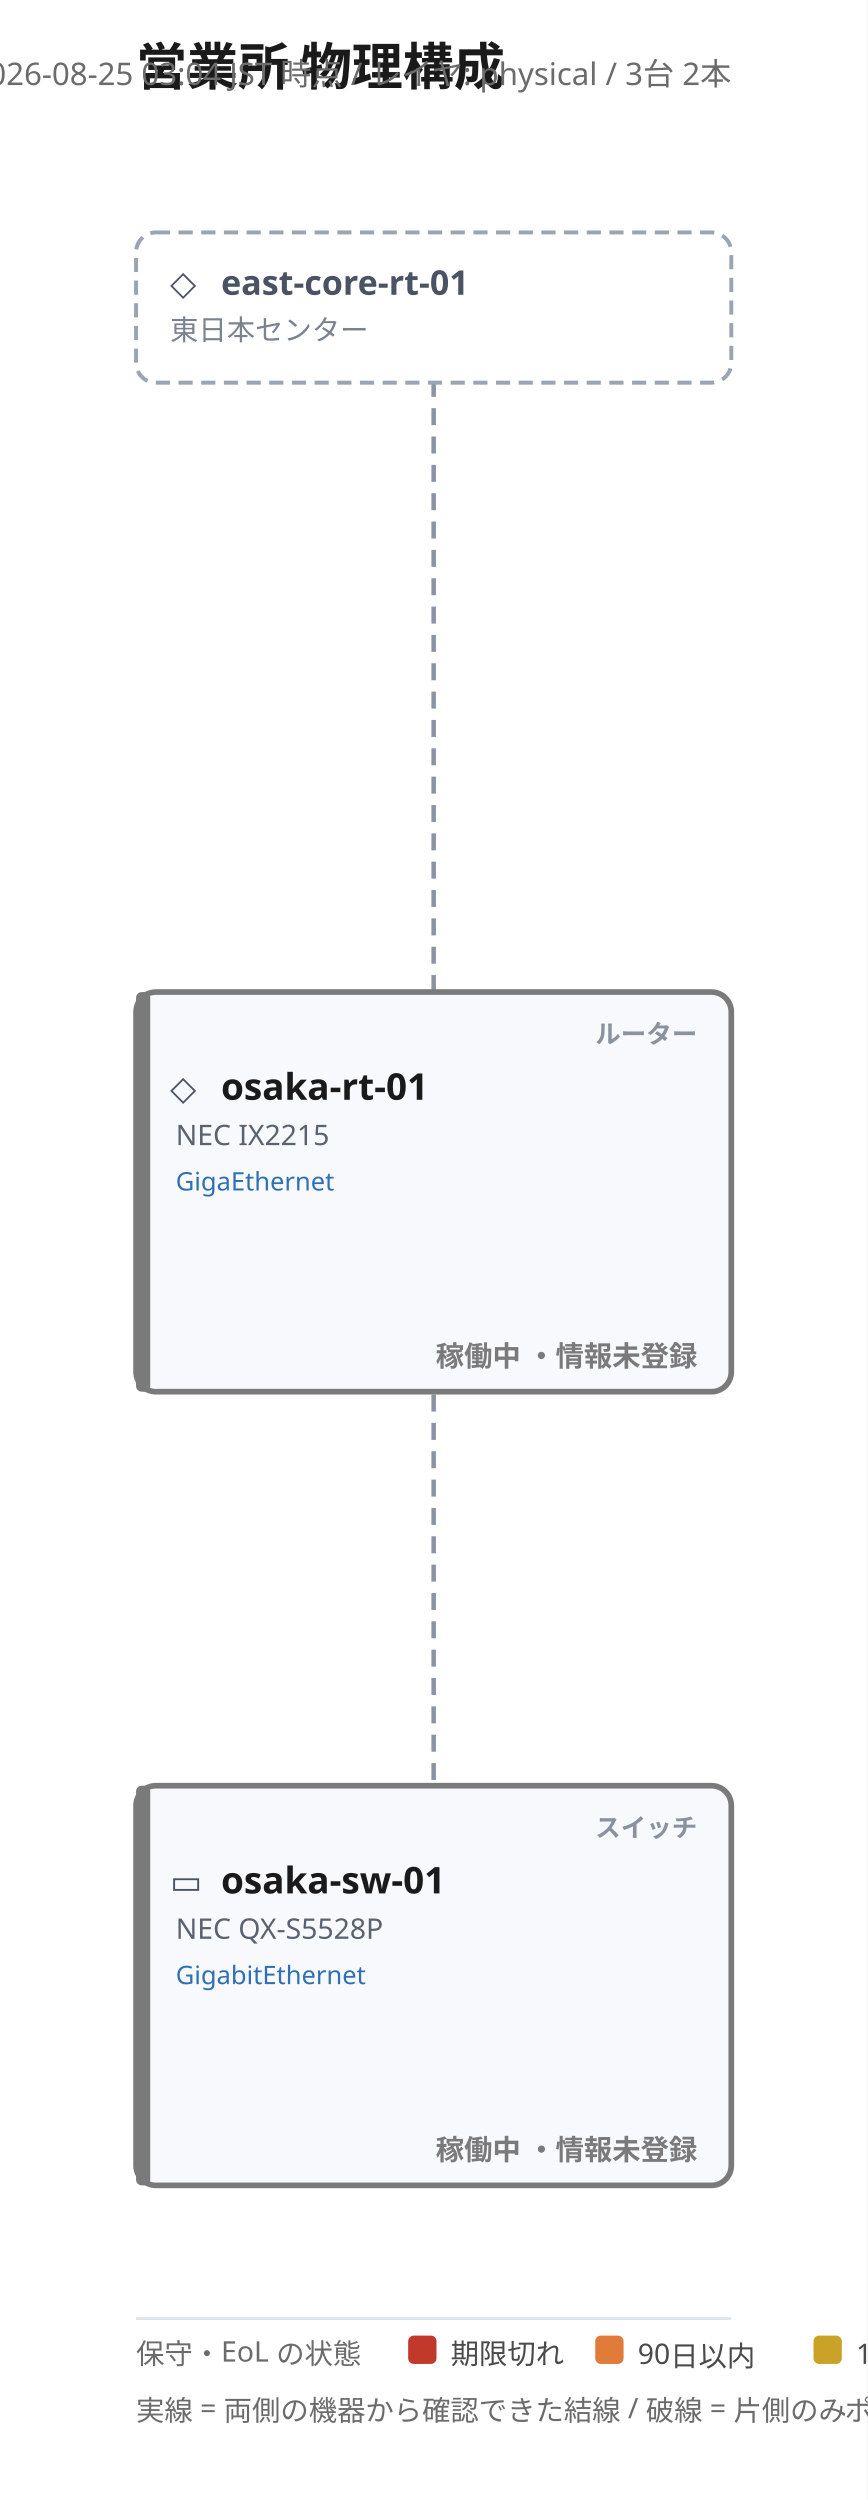
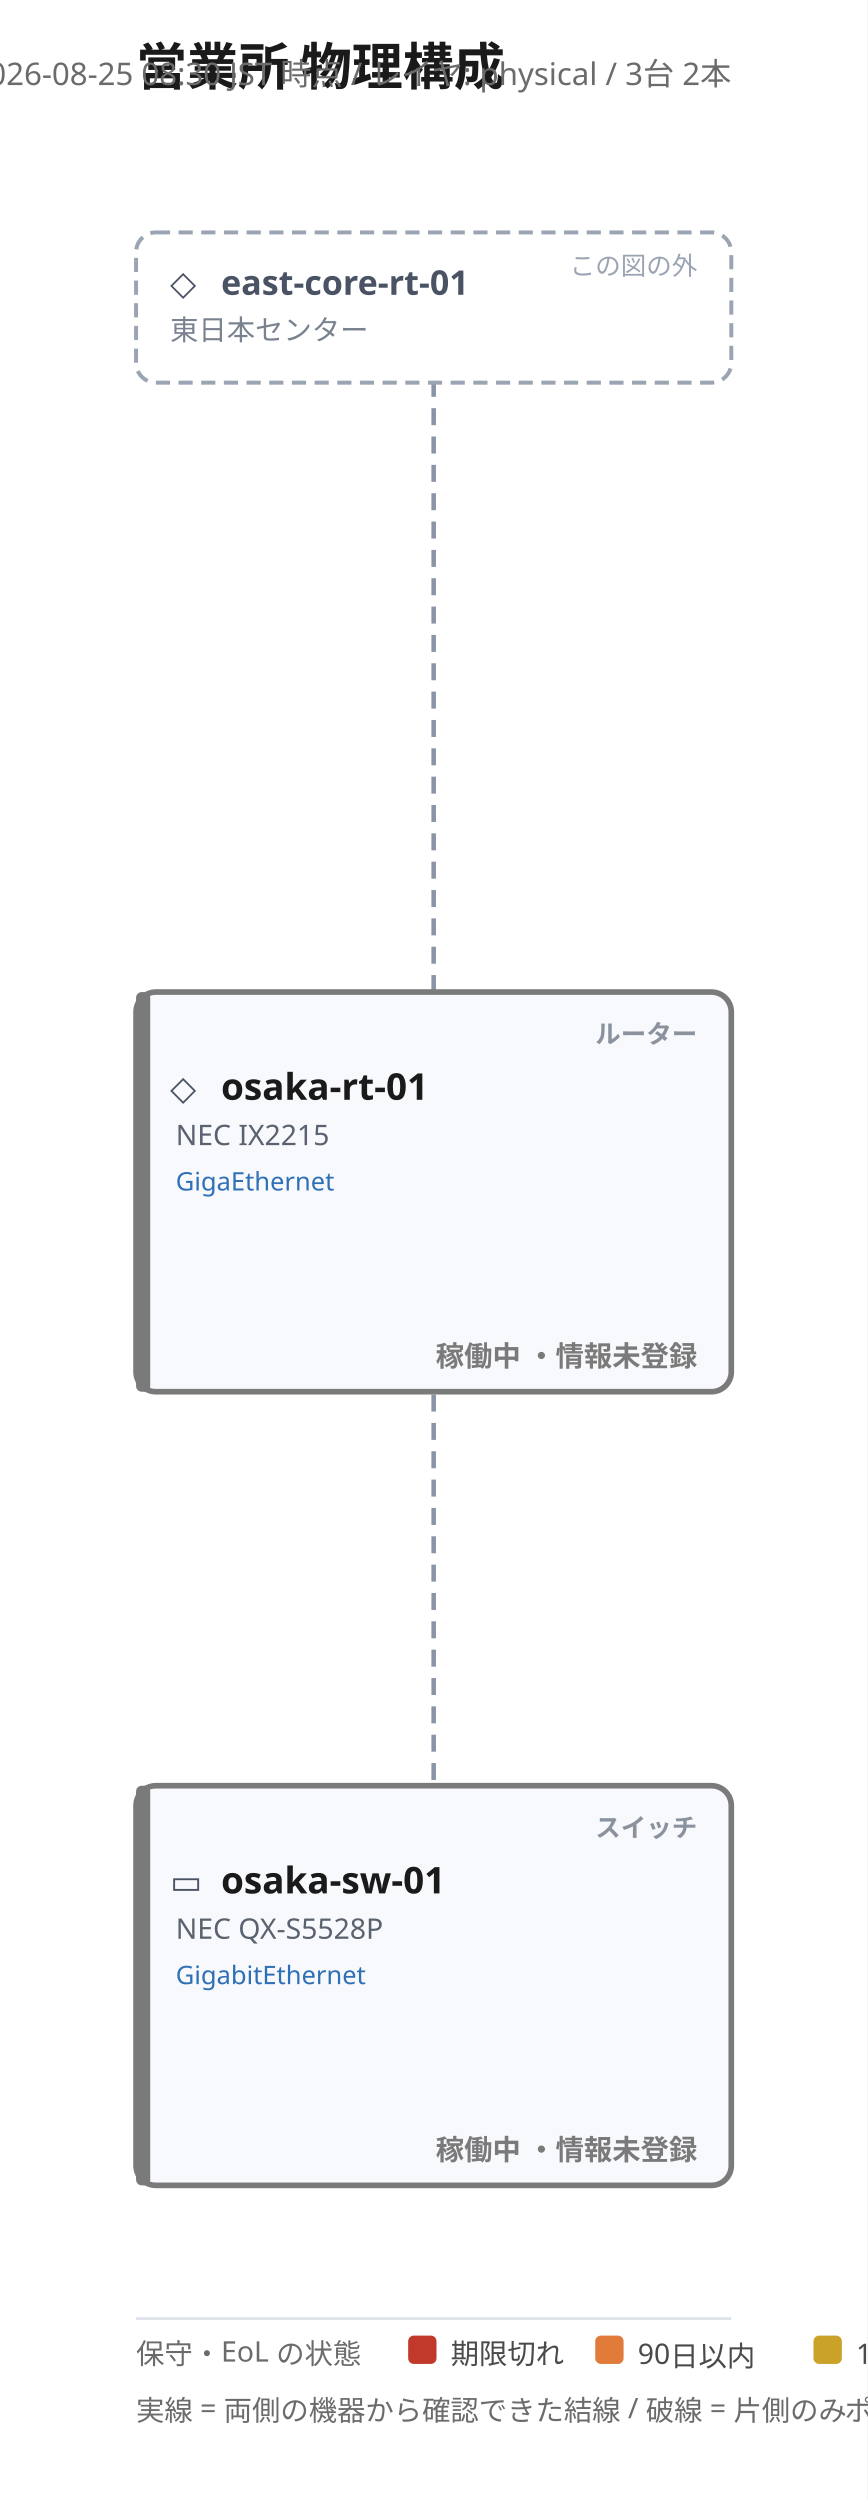
<svg xmlns="http://www.w3.org/2000/svg" width="306" height="882" viewBox="0 0 306 882" font-family="'Yu Gothic', 'Hiragino Kaku Gothic ProN', Meiryo, 'Noto Sans JP', sans-serif">
  <rect width="100%" height="100%" fill="#ffffff" />
  <text x="48" y="30" font-size="18" font-weight="700" fill="#1a1a1a">営業所 物理構成</text>
-   <text x="258" y="30" font-size="11" fill="#6b6b6b" text-anchor="end">2026-08-25 03:04 JST 時点 / レイヤ: physical / 3台 2本</text>
+   <text x="258" y="30" font-size="11" fill="#6b6b6b" text-anchor="end">2026-08-25 08:30 JST 時点 / レイヤ: physical / 3台 2本</text>
  <polyline points="153,350 153,135" fill="none" stroke="#8a94a6" stroke-width="1.6" stroke-dasharray="6 4" />
  <text class="port-label" x="164.0" y="333.5" font-size="10" fill="#2f6fb5" text-anchor="middle" paint-order="stroke" stroke="#ffffff" stroke-width="3" />
  <text class="port-label" x="142.0" y="146.0" font-size="10" fill="#2f6fb5" text-anchor="middle" paint-order="stroke" stroke="#ffffff" stroke-width="3" />
  <polyline points="153,492 153,630" fill="none" stroke="#8a94a6" stroke-width="1.6" stroke-dasharray="6 4" />
  <text class="port-label" x="142.0" y="502.5" font-size="10" fill="#2f6fb5" text-anchor="middle" paint-order="stroke" stroke="#ffffff" stroke-width="3" />
  <text class="port-label" x="164.0" y="613.5" font-size="10" fill="#2f6fb5" text-anchor="middle" paint-order="stroke" stroke="#ffffff" stroke-width="3" />
  <g>
    <rect x="48" y="82" width="210" height="53" rx="7" fill="none" stroke="#9aa4b2" stroke-width="1.4" stroke-dasharray="5 3" />
    <text x="60" y="104" font-size="12" fill="#4a5364">◇</text>
    <text x="78" y="104" font-size="12" font-weight="700" fill="#4a5364">east-core-rt-01</text>
    <text x="60" y="120" font-size="10" fill="#7a828f">東日本センター</text>
+     <text x="246" y="97" font-size="9" fill="#9aa4b2" text-anchor="end">この図の外</text>
  </g>
  <g>
    <rect x="48" y="350" width="210" height="141" rx="7" fill="#f7f9fc" stroke="#7a7a7a" stroke-width="2" />
    <rect x="48" y="350" width="5" height="141" rx="2" fill="#7a7a7a" />
    <text x="246" y="368" font-size="9" font-weight="700" fill="#8a929e" text-anchor="end">ルーター</text>
    <text x="60" y="388" font-size="12" fill="#4a5364">◇</text>
    <text x="78" y="388" font-size="13" font-weight="700" fill="#1a1a1a">osaka-rt-01</text>
    <text x="62" y="404" font-size="10" fill="#5a6270">NEC IX2215</text>
    <text x="62" y="420" font-size="9">
      <tspan fill="#2f6fb5">GigaEthernet</tspan>
    </text>
    <text x="246" y="482" font-size="10" font-weight="600" fill="#7a7a7a" text-anchor="end">稼働中 ・情報未登録</text>
  </g>
  <g>
    <rect x="48" y="630" width="210" height="141" rx="7" fill="#f7f9fc" stroke="#7a7a7a" stroke-width="2" />
    <rect x="48" y="630" width="5" height="141" rx="2" fill="#7a7a7a" />
    <text x="246" y="648" font-size="9" font-weight="700" fill="#8a929e" text-anchor="end">スイッチ</text>
    <text x="60" y="668" font-size="12" fill="#4a5364">▭</text>
    <text x="78" y="668" font-size="13" font-weight="700" fill="#1a1a1a">osaka-sw-01</text>
    <text x="62" y="684" font-size="10" fill="#5a6270">NEC QX-S5528P</text>
    <text x="62" y="700" font-size="9">
      <tspan fill="#2f6fb5">GigabitEthernet</tspan>
    </text>
    <text x="246" y="762" font-size="10" font-weight="600" fill="#7a7a7a" text-anchor="end">稼働中 ・情報未登録</text>
  </g>
  <line x1="48" y1="818" x2="258" y2="818" stroke="#dfe3ea" stroke-width="1" />
  <text x="48" y="834" font-size="10" fill="#6b6b6b">保守・EoL の状態</text>
  <rect x="144" y="824" width="10" height="10" rx="2" fill="#c0392b" />
  <text x="159" y="834" font-size="10" fill="#4a4a4a">期限切れ</text>
  <rect x="210" y="824" width="10" height="10" rx="2" fill="#e07b39" />
  <text x="225" y="834" font-size="10" fill="#4a4a4a">90日以内</text>
  <rect x="287" y="824" width="10" height="10" rx="2" fill="#c9a227" />
  <text x="302" y="834" font-size="10" fill="#4a4a4a">1年以内</text>
  <rect x="353" y="824" width="10" height="10" rx="2" fill="#2d8a4e" />
  <text x="368" y="834" font-size="10" fill="#4a4a4a">余裕あり</text>
  <rect x="419" y="824" width="10" height="10" rx="2" fill="#7a7a7a" />
  <text x="434" y="834" font-size="10" fill="#4a4a4a">情報未登録</text>
  <text x="48" y="854" font-size="10" fill="#6b6b6b">実線 = 両側の機器から確認できた結線 / 破線 = 片側のみ</text>
  <text x="298" y="854" font-size="10" fill="#6b6b6b">ポート種別</text>
  <text x="358" y="854" font-size="10" fill="#2f6fb5" font-weight="700">1G</text>
</svg>
